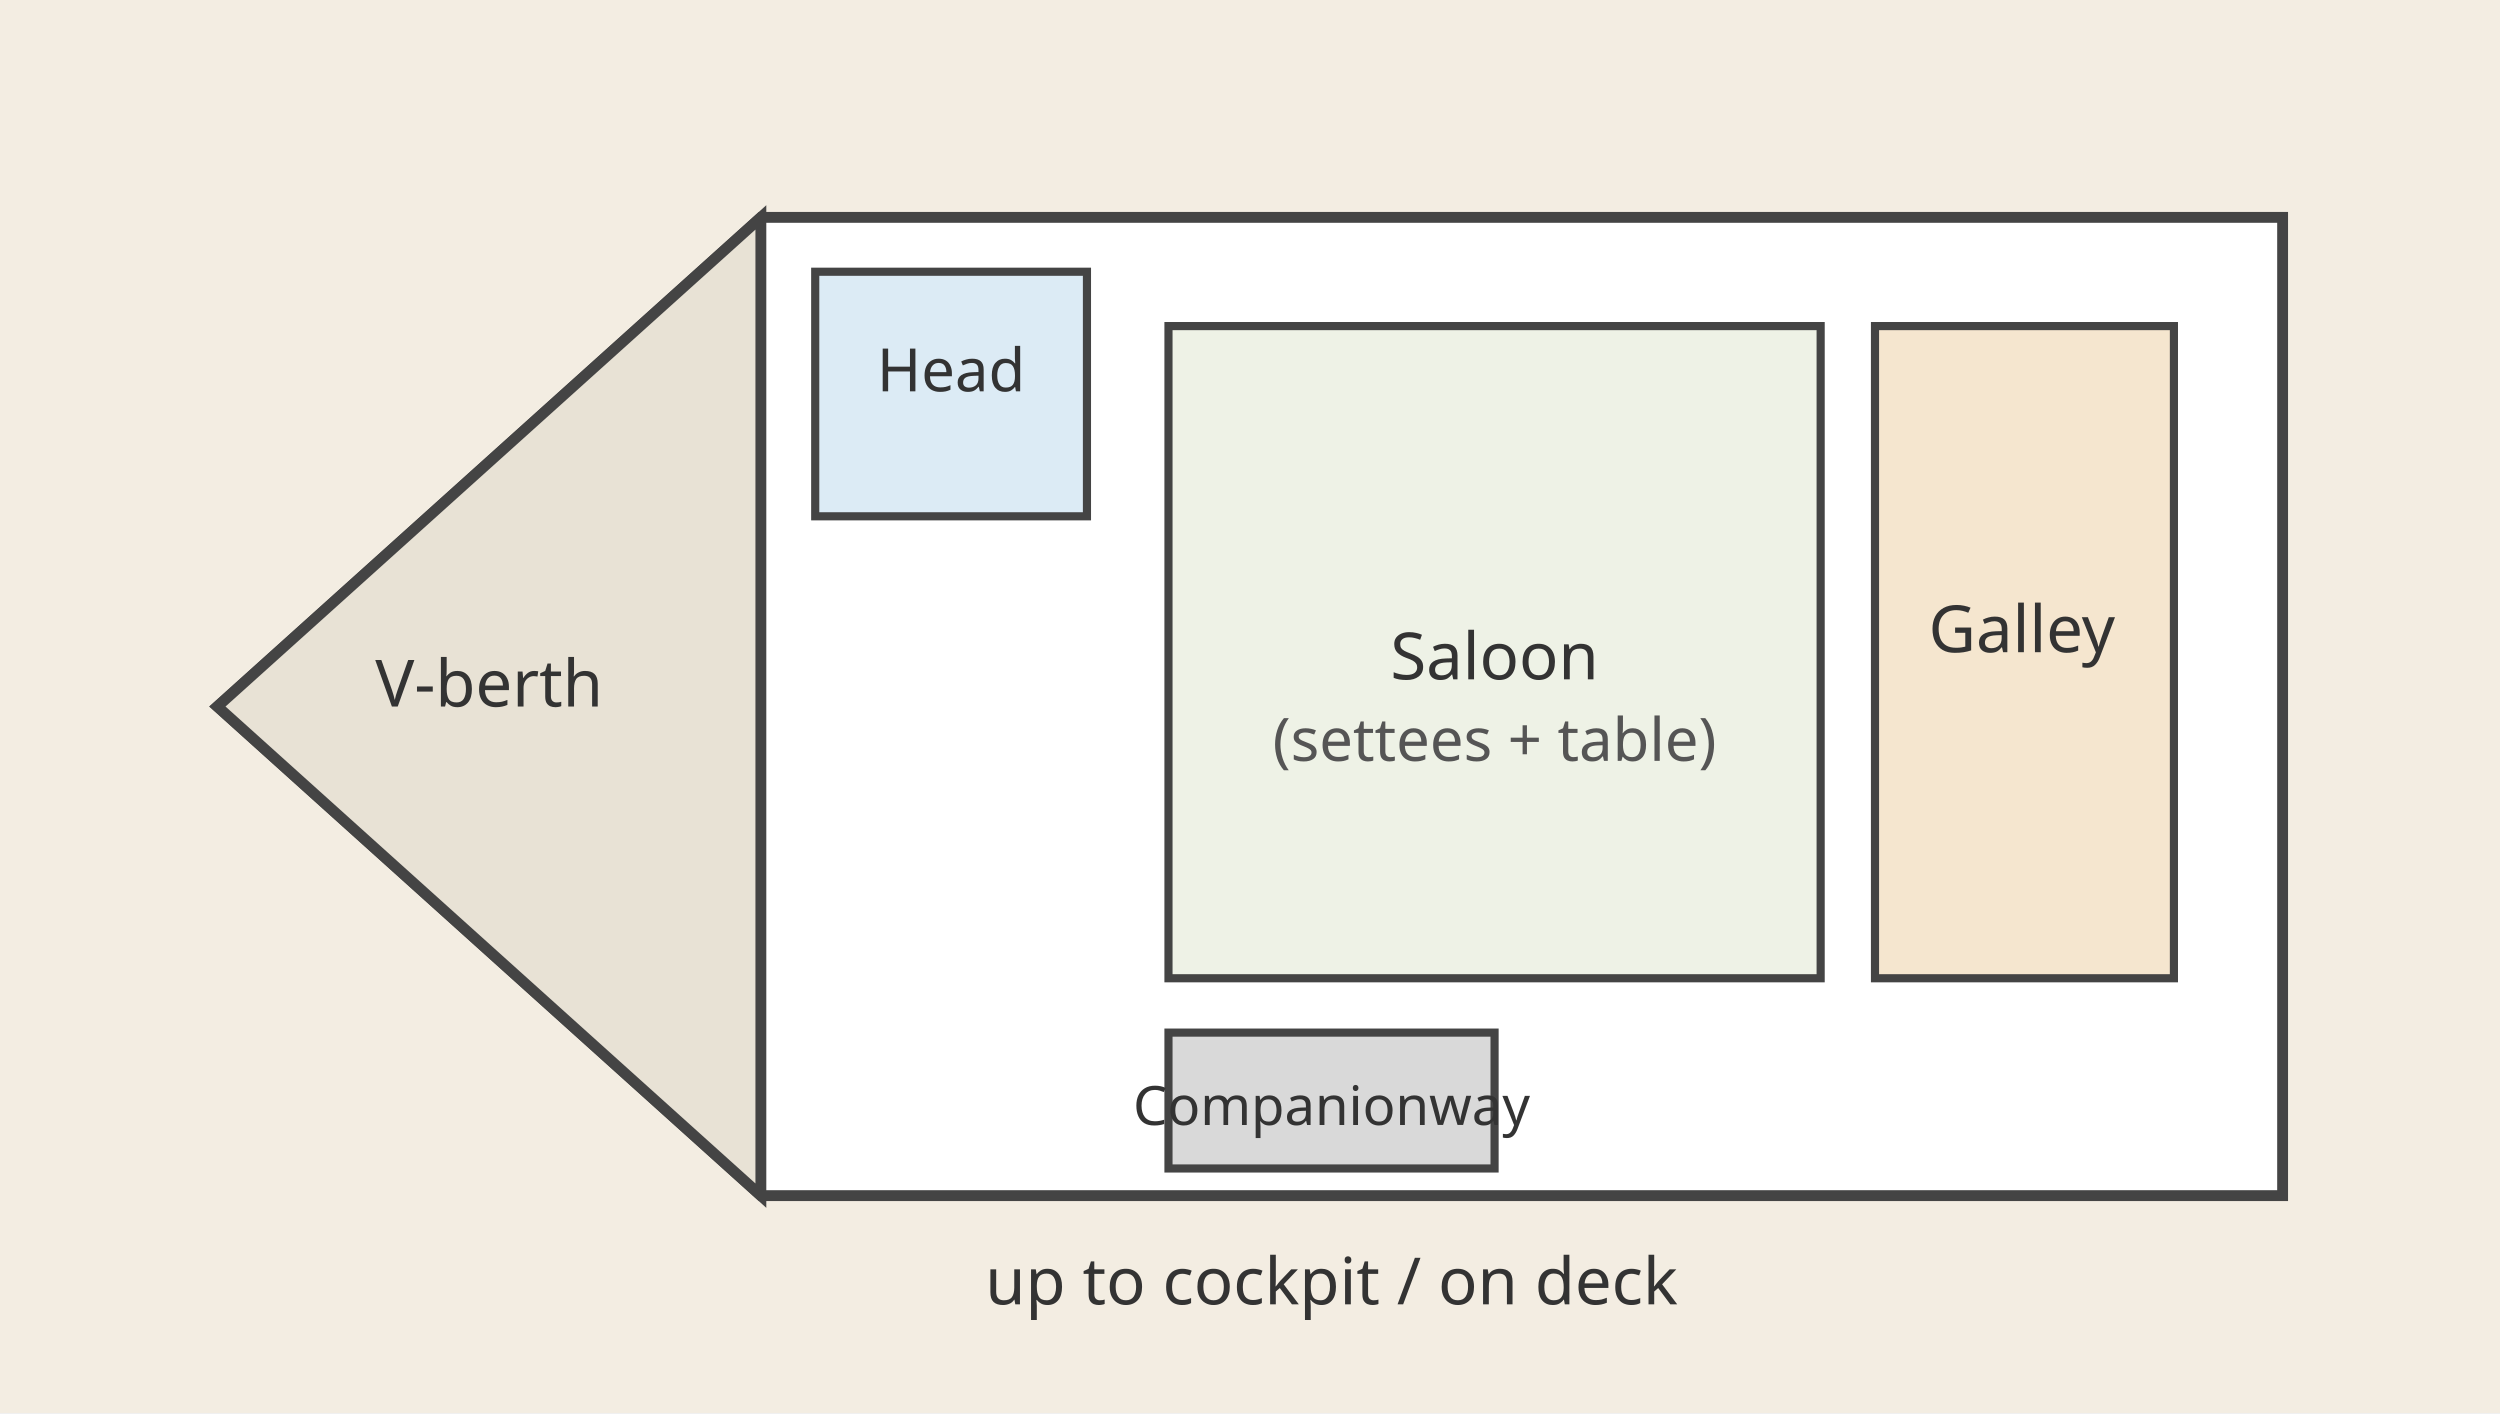
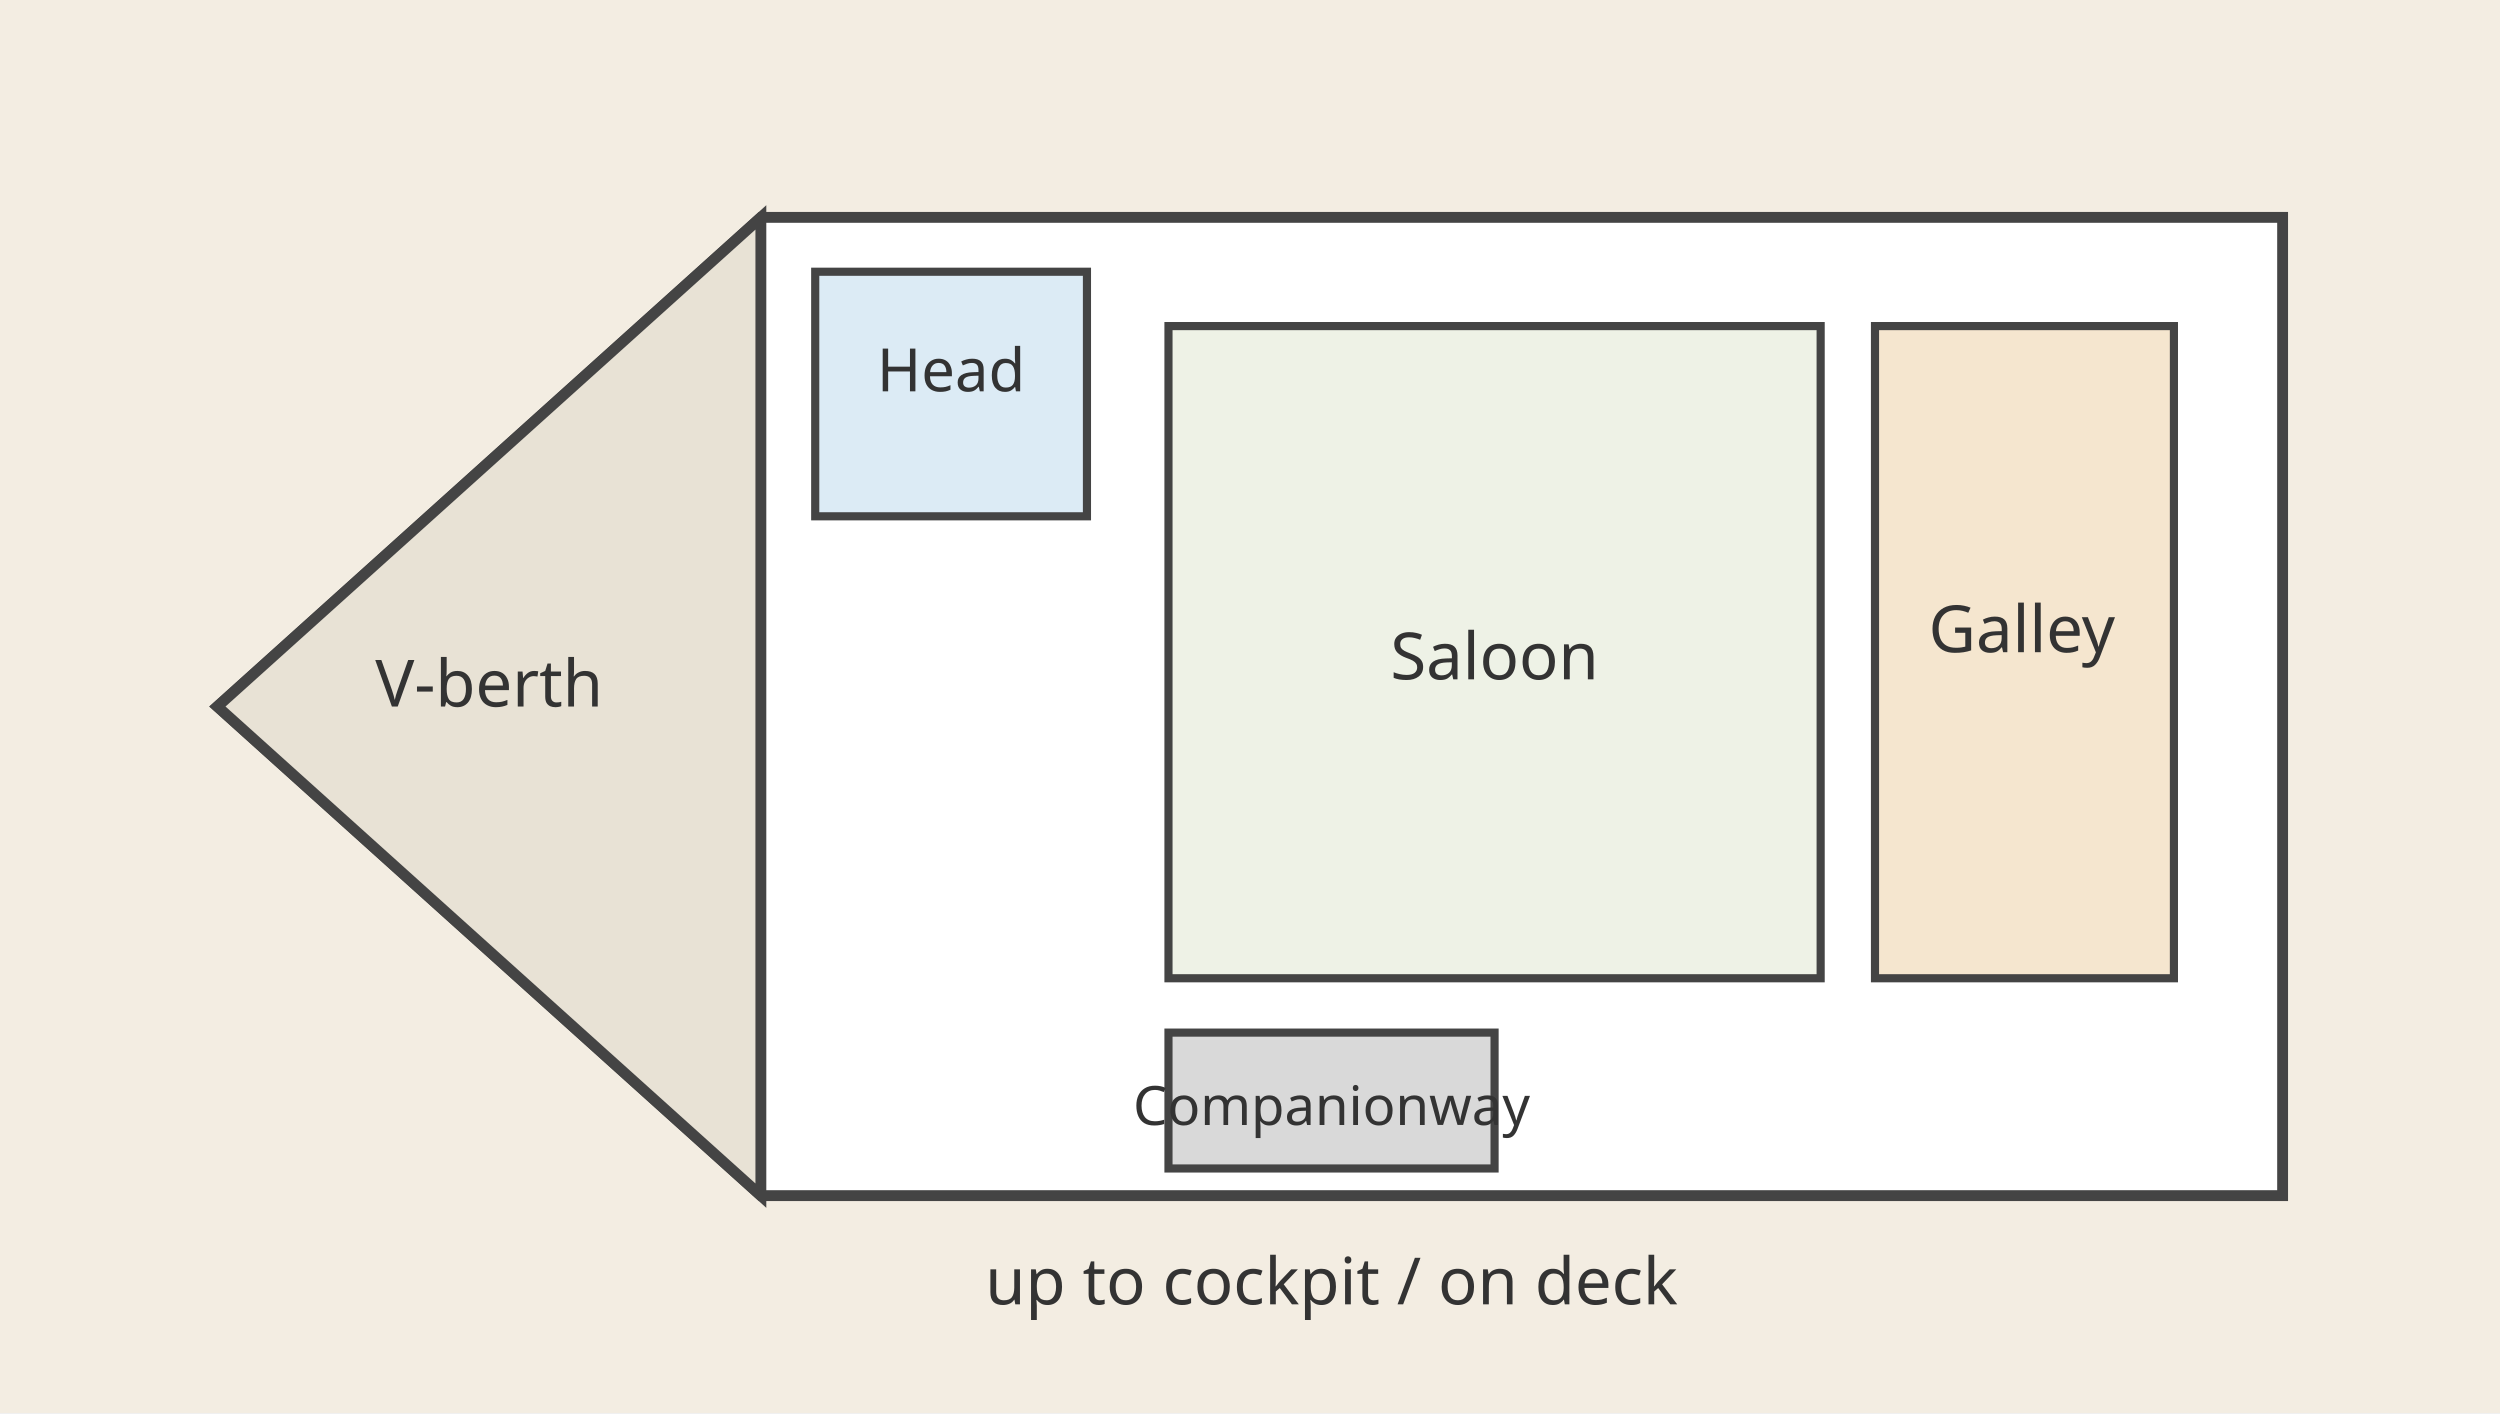
- <svg xmlns="http://www.w3.org/2000/svg" viewBox="0 0 460 260" role="img" aria-label="Top-down floor plan of a small cruising sailboat interior showing the V-berth forward, head, saloon settees and table amidships, galley to one side, companionway steps, and the cockpit aft">
+ <svg xmlns="http://www.w3.org/2000/svg" viewBox="0 0 460 260" role="img" aria-label="Labeled overhead cabin layout with forward and amidships spaces.">
  <rect width="460" height="260" fill="#f3ede2" />
  <path d="M40 130 L140 40 L420 40 L420 220 L140 220 Z" fill="#fff" stroke="#444" stroke-width="2" />
  <path d="M40 130 L140 40 L140 220 Z" fill="#e8e2d5" stroke="#444" stroke-width="2" />
  <text x="90" y="130" font-family="sans-serif" font-size="12" fill="#333" text-anchor="middle">V-berth</text>
  <rect x="150" y="50" width="50" height="45" fill="#dcebf5" stroke="#444" stroke-width="1.5" />
  <text x="175" y="72" font-family="sans-serif" font-size="11" fill="#333" text-anchor="middle">Head</text>
  <rect x="215" y="60" width="120" height="120" fill="#eef2e6" stroke="#444" stroke-width="1.5" />
  <text x="275" y="125" font-family="sans-serif" font-size="12" fill="#333" text-anchor="middle">Saloon</text>
-   <text x="275" y="140" font-family="sans-serif" font-size="11" fill="#555" text-anchor="middle">(settees + table)</text>
  <rect x="345" y="60" width="55" height="120" fill="#f5e6cf" stroke="#444" stroke-width="1.5" />
  <text x="372" y="120" font-family="sans-serif" font-size="12" fill="#333" text-anchor="middle">Galley</text>
  <rect x="215" y="190" width="60" height="25" fill="#d9d9d9" stroke="#444" stroke-width="1.5" />
  <text x="245" y="207" font-family="sans-serif" font-size="10" fill="#333" text-anchor="middle">Companionway</text>
  <text x="245" y="240" font-family="sans-serif" font-size="12" fill="#333" text-anchor="middle">up to cockpit / on deck</text>
</svg>
